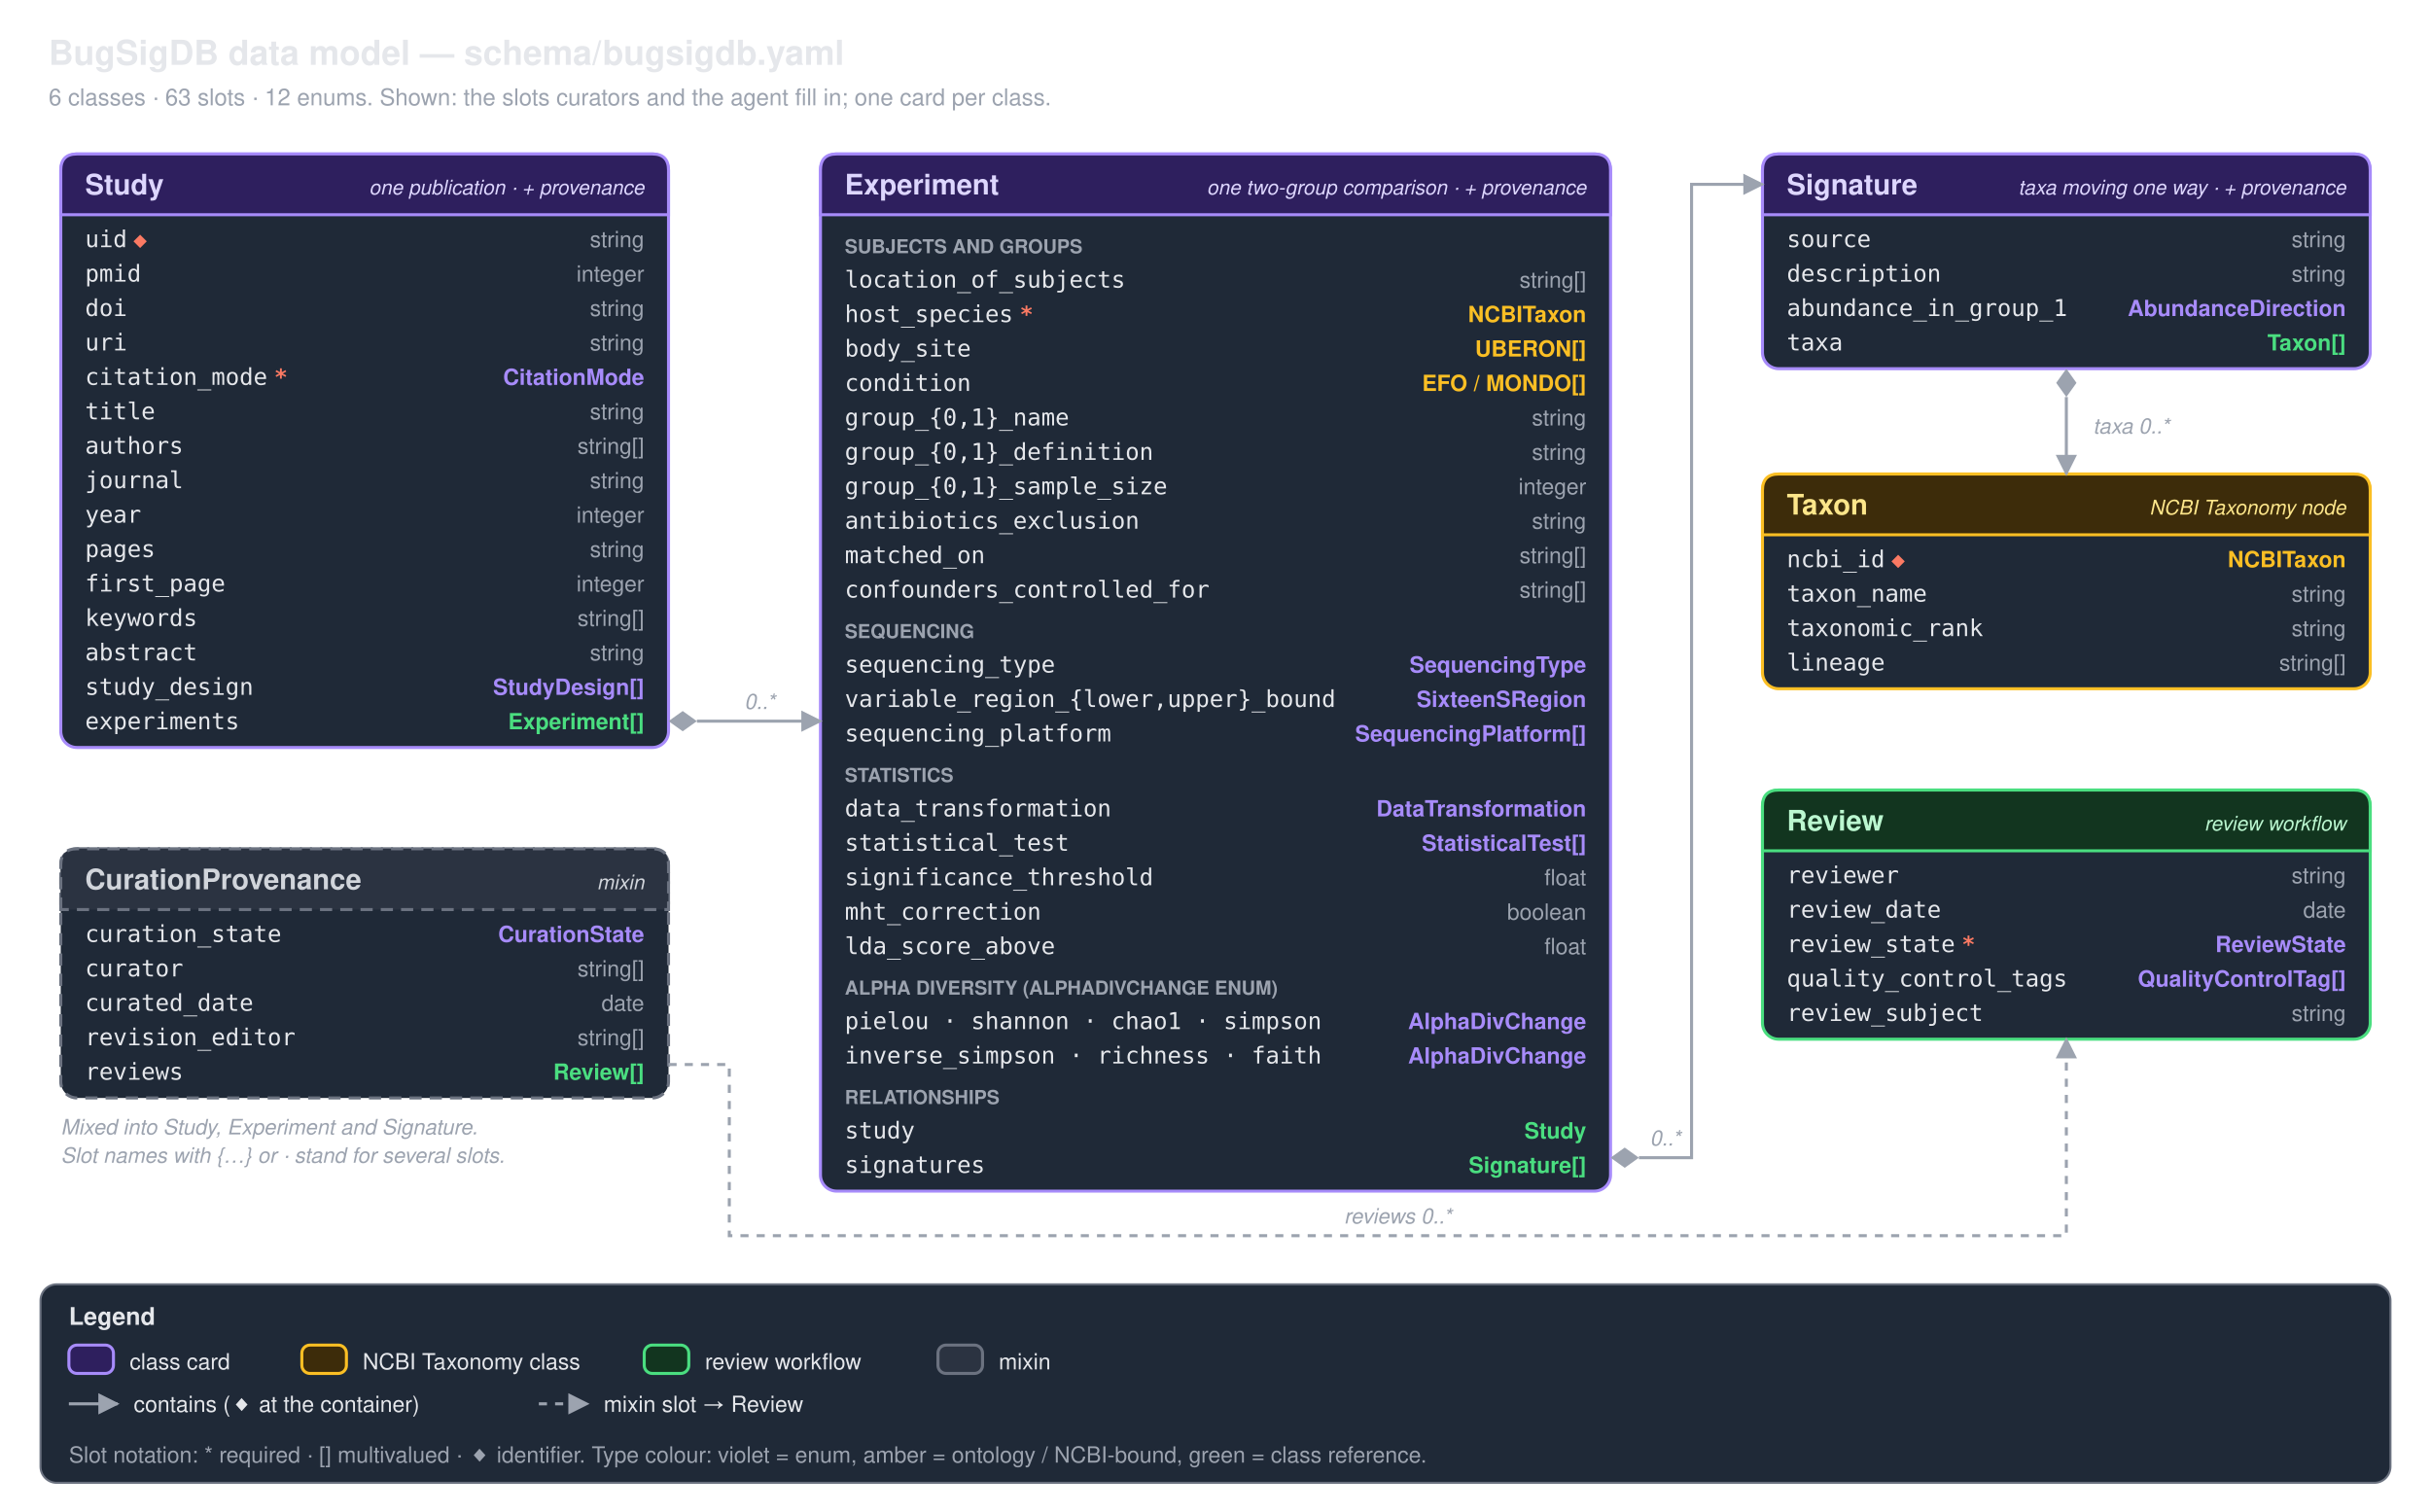
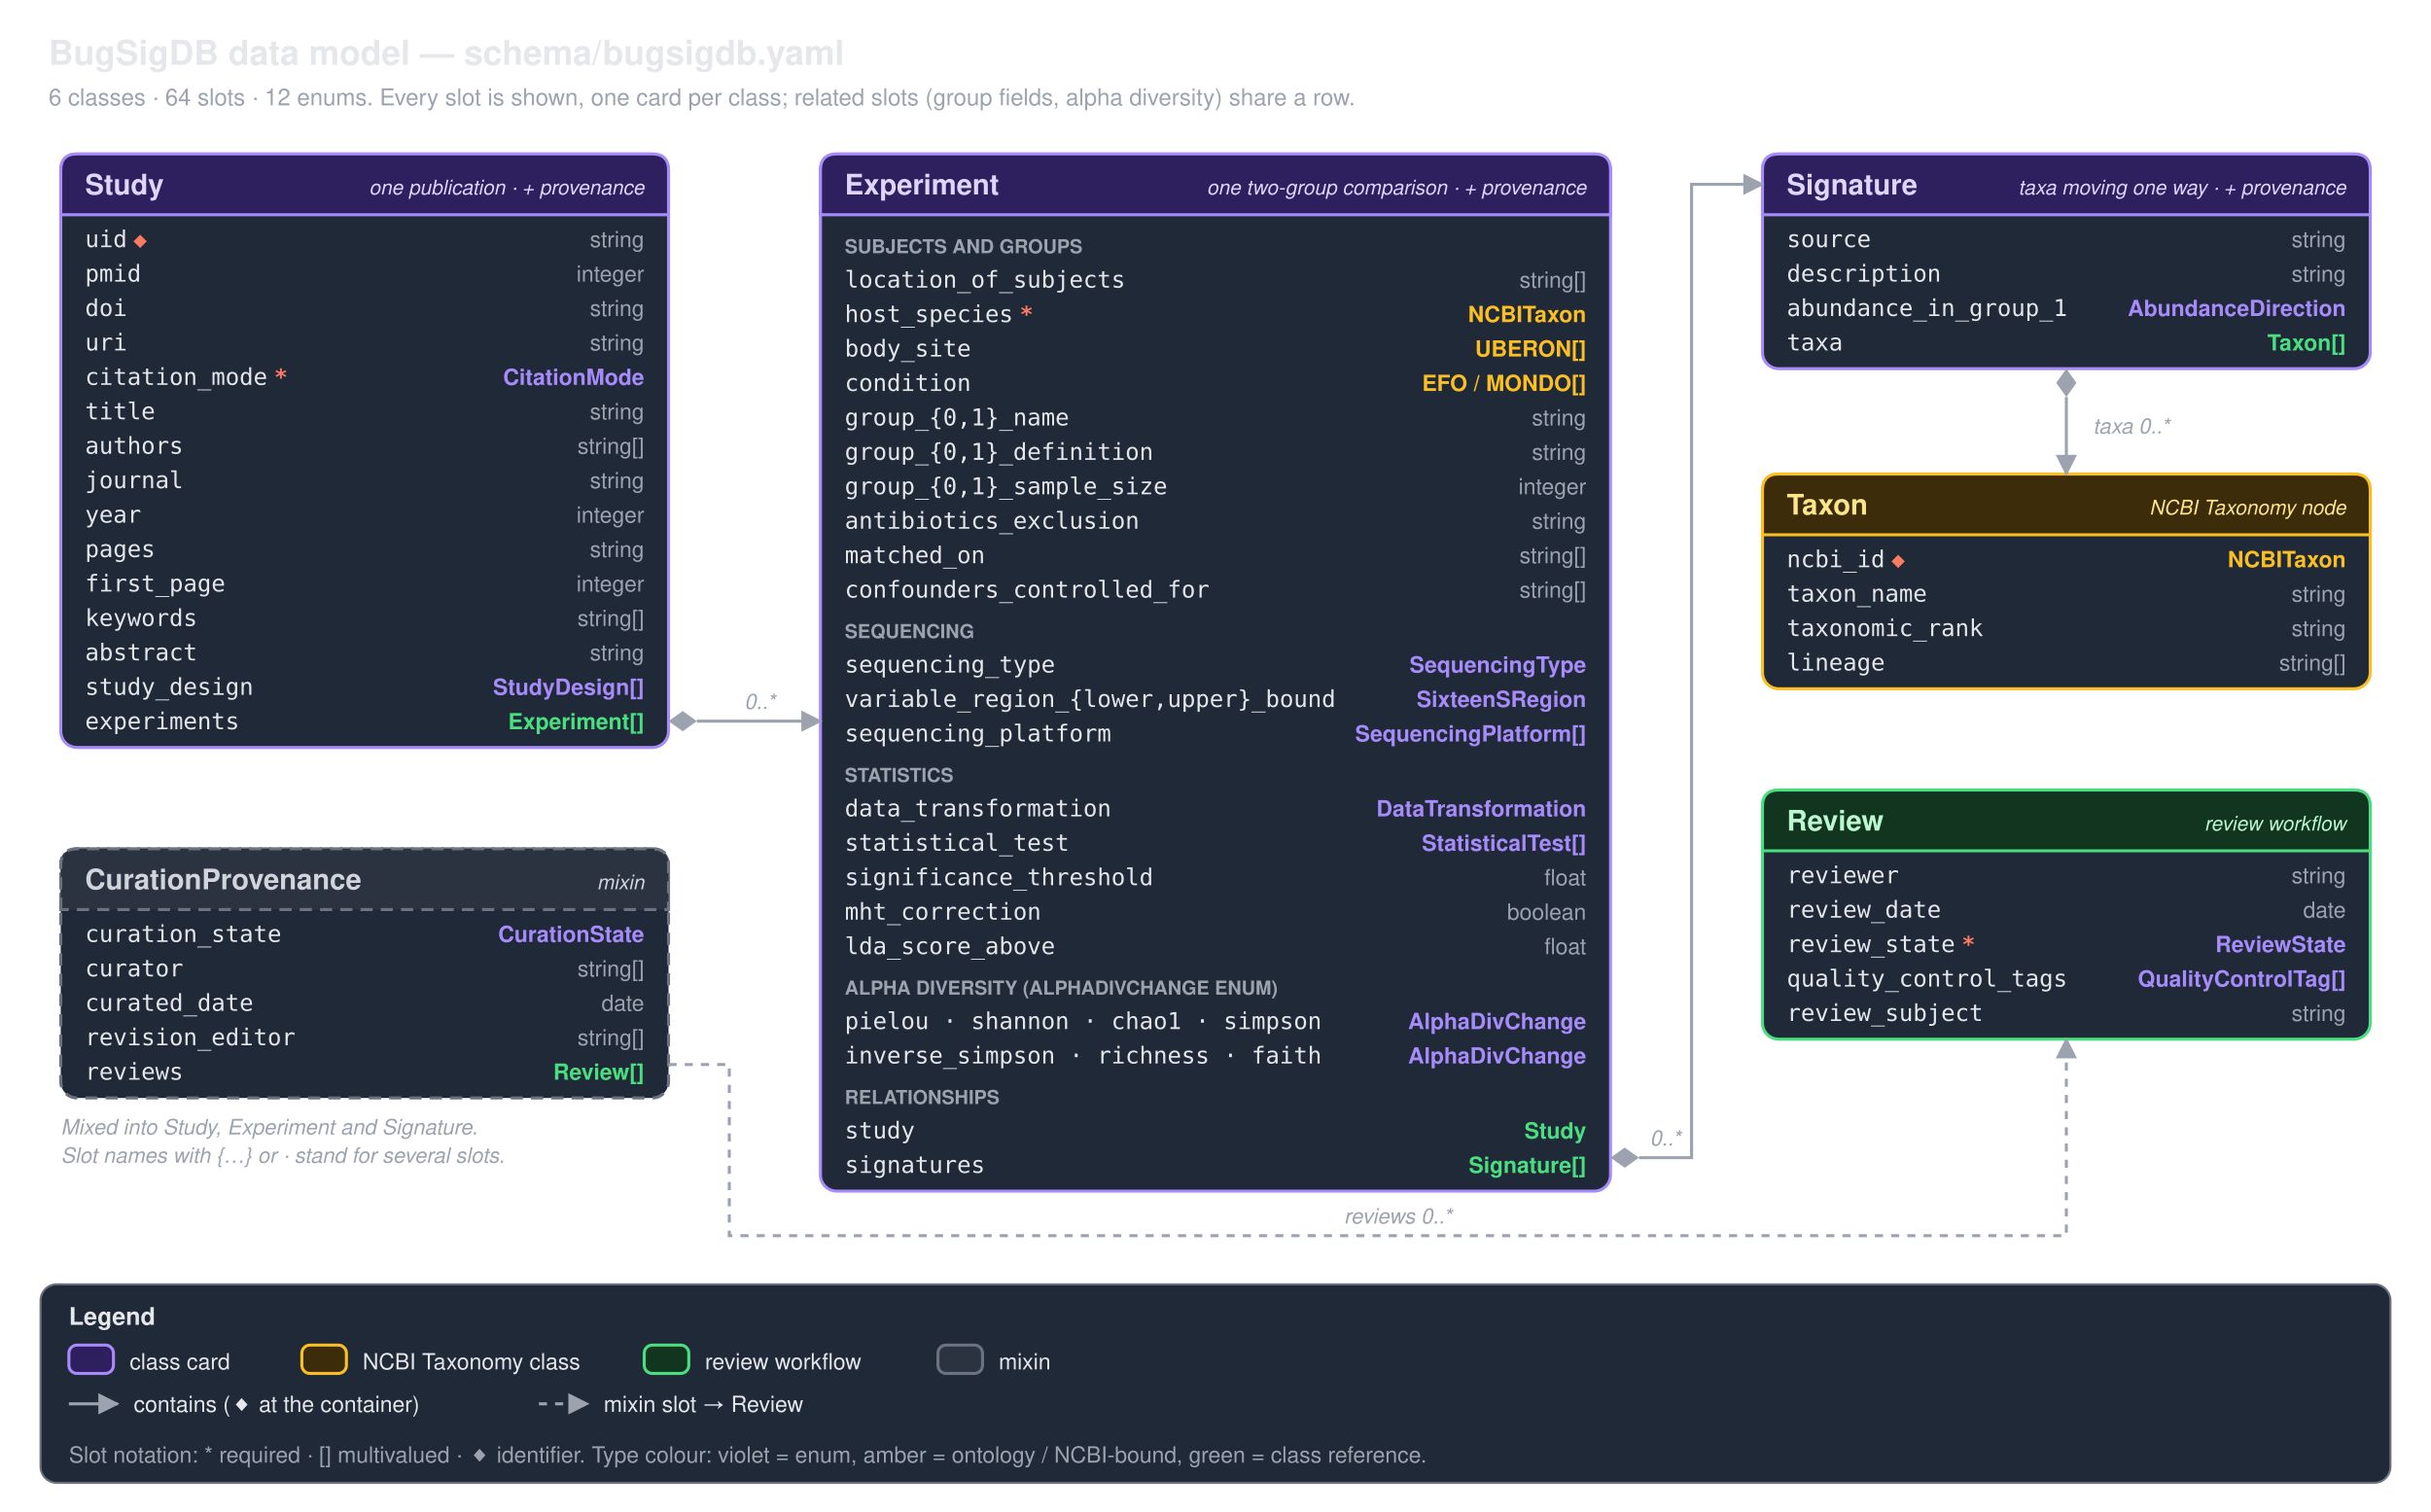
<svg xmlns="http://www.w3.org/2000/svg" viewBox="0 0 1200 746" width="1200" height="746" role="img" aria-labelledby="t d">
  <defs>
    <marker id="arrowhead" viewBox="0 0 10 10" refX="9" refY="5" markerWidth="7" markerHeight="7" orient="auto-start-reverse">
      <path d="M0,0 L10,5 L0,10 z" fill="#9ca3af" />
    </marker>
  </defs>
  <text x="24" y="32" font-family="-apple-system, BlinkMacSystemFont, 'Segoe UI', Helvetica, Arial, sans-serif" font-size="17" font-weight="700" fill="#e5e7eb" text-anchor="start">BugSigDB data model — schema/bugsigdb.yaml</text>
-   <text x="24" y="52" font-family="-apple-system, BlinkMacSystemFont, 'Segoe UI', Helvetica, Arial, sans-serif" font-size="11.5" font-weight="normal" fill="#9ca3af" text-anchor="start">6 classes · 63 slots · 12 enums. Shown: the slots curators and the agent fill in; one card per class.</text>
+   <text x="24" y="52" font-family="-apple-system, BlinkMacSystemFont, 'Segoe UI', Helvetica, Arial, sans-serif" font-size="11.5" font-weight="normal" fill="#9ca3af" text-anchor="start">6 classes · 64 slots · 12 enums. Every slot is shown, one card per class; related slots (group fields, alpha diversity) share a row.</text>
  <rect x="30" y="76" width="300" height="293" rx="8" fill="#1f2937" stroke="#a78bfa" stroke-width="1.5" />
  <path d="M30,106 L30,84 Q30,76 38,76 L322,76 Q330,76 330,84 L330,106 Z" fill="#2e1f5e" stroke="#a78bfa" stroke-width="1.5" />
  <text x="42" y="96" font-family="-apple-system, BlinkMacSystemFont, 'Segoe UI', Helvetica, Arial, sans-serif" font-size="14" font-weight="700" fill="#ddd6fe" text-anchor="start">Study</text>
  <text x="318" y="96" font-family="-apple-system, BlinkMacSystemFont, 'Segoe UI', Helvetica, Arial, sans-serif" font-size="10" font-weight="normal" fill="#ddd6fe" text-anchor="end" font-style="italic">one publication  ·  + provenance</text>
  <text x="42" y="122" font-family="ui-monospace, SFMono-Regular, Menlo, Consolas, monospace" font-size="11.5" font-weight="normal" fill="#e5e7eb" text-anchor="start">uid</text>
  <text x="65.85" y="122" font-family="ui-monospace, SFMono-Regular, Menlo, Consolas, monospace" font-size="11" font-weight="700" fill="#fb7a63" text-anchor="start">◆</text>
  <text x="318" y="122" font-family="-apple-system, BlinkMacSystemFont, 'Segoe UI', Helvetica, Arial, sans-serif" font-size="11" font-weight="normal" fill="#9ca3af" text-anchor="end">string</text>
  <text x="42" y="139" font-family="ui-monospace, SFMono-Regular, Menlo, Consolas, monospace" font-size="11.5" font-weight="normal" fill="#e5e7eb" text-anchor="start">pmid</text>
  <text x="318" y="139" font-family="-apple-system, BlinkMacSystemFont, 'Segoe UI', Helvetica, Arial, sans-serif" font-size="11" font-weight="normal" fill="#9ca3af" text-anchor="end">integer</text>
  <text x="42" y="156" font-family="ui-monospace, SFMono-Regular, Menlo, Consolas, monospace" font-size="11.5" font-weight="normal" fill="#e5e7eb" text-anchor="start">doi</text>
  <text x="318" y="156" font-family="-apple-system, BlinkMacSystemFont, 'Segoe UI', Helvetica, Arial, sans-serif" font-size="11" font-weight="normal" fill="#9ca3af" text-anchor="end">string</text>
  <text x="42" y="173" font-family="ui-monospace, SFMono-Regular, Menlo, Consolas, monospace" font-size="11.5" font-weight="normal" fill="#e5e7eb" text-anchor="start">uri</text>
  <text x="318" y="173" font-family="-apple-system, BlinkMacSystemFont, 'Segoe UI', Helvetica, Arial, sans-serif" font-size="11" font-weight="normal" fill="#9ca3af" text-anchor="end">string</text>
  <text x="42" y="190" font-family="ui-monospace, SFMono-Regular, Menlo, Consolas, monospace" font-size="11.5" font-weight="normal" fill="#e5e7eb" text-anchor="start">citation_mode</text>
  <text x="135.35" y="190" font-family="ui-monospace, SFMono-Regular, Menlo, Consolas, monospace" font-size="11" font-weight="700" fill="#fb7a63" text-anchor="start">*</text>
  <text x="318" y="190" font-family="-apple-system, BlinkMacSystemFont, 'Segoe UI', Helvetica, Arial, sans-serif" font-size="11" font-weight="600" fill="#a78bfa" text-anchor="end">CitationMode</text>
  <text x="42" y="207" font-family="ui-monospace, SFMono-Regular, Menlo, Consolas, monospace" font-size="11.5" font-weight="normal" fill="#e5e7eb" text-anchor="start">title</text>
  <text x="318" y="207" font-family="-apple-system, BlinkMacSystemFont, 'Segoe UI', Helvetica, Arial, sans-serif" font-size="11" font-weight="normal" fill="#9ca3af" text-anchor="end">string</text>
  <text x="42" y="224" font-family="ui-monospace, SFMono-Regular, Menlo, Consolas, monospace" font-size="11.5" font-weight="normal" fill="#e5e7eb" text-anchor="start">authors</text>
  <text x="318" y="224" font-family="-apple-system, BlinkMacSystemFont, 'Segoe UI', Helvetica, Arial, sans-serif" font-size="11" font-weight="normal" fill="#9ca3af" text-anchor="end">string[]</text>
  <text x="42" y="241" font-family="ui-monospace, SFMono-Regular, Menlo, Consolas, monospace" font-size="11.5" font-weight="normal" fill="#e5e7eb" text-anchor="start">journal</text>
  <text x="318" y="241" font-family="-apple-system, BlinkMacSystemFont, 'Segoe UI', Helvetica, Arial, sans-serif" font-size="11" font-weight="normal" fill="#9ca3af" text-anchor="end">string</text>
  <text x="42" y="258" font-family="ui-monospace, SFMono-Regular, Menlo, Consolas, monospace" font-size="11.5" font-weight="normal" fill="#e5e7eb" text-anchor="start">year</text>
  <text x="318" y="258" font-family="-apple-system, BlinkMacSystemFont, 'Segoe UI', Helvetica, Arial, sans-serif" font-size="11" font-weight="normal" fill="#9ca3af" text-anchor="end">integer</text>
  <text x="42" y="275" font-family="ui-monospace, SFMono-Regular, Menlo, Consolas, monospace" font-size="11.5" font-weight="normal" fill="#e5e7eb" text-anchor="start">pages</text>
  <text x="318" y="275" font-family="-apple-system, BlinkMacSystemFont, 'Segoe UI', Helvetica, Arial, sans-serif" font-size="11" font-weight="normal" fill="#9ca3af" text-anchor="end">string</text>
  <text x="42" y="292" font-family="ui-monospace, SFMono-Regular, Menlo, Consolas, monospace" font-size="11.5" font-weight="normal" fill="#e5e7eb" text-anchor="start">first_page</text>
  <text x="318" y="292" font-family="-apple-system, BlinkMacSystemFont, 'Segoe UI', Helvetica, Arial, sans-serif" font-size="11" font-weight="normal" fill="#9ca3af" text-anchor="end">integer</text>
  <text x="42" y="309" font-family="ui-monospace, SFMono-Regular, Menlo, Consolas, monospace" font-size="11.5" font-weight="normal" fill="#e5e7eb" text-anchor="start">keywords</text>
  <text x="318" y="309" font-family="-apple-system, BlinkMacSystemFont, 'Segoe UI', Helvetica, Arial, sans-serif" font-size="11" font-weight="normal" fill="#9ca3af" text-anchor="end">string[]</text>
  <text x="42" y="326" font-family="ui-monospace, SFMono-Regular, Menlo, Consolas, monospace" font-size="11.5" font-weight="normal" fill="#e5e7eb" text-anchor="start">abstract</text>
  <text x="318" y="326" font-family="-apple-system, BlinkMacSystemFont, 'Segoe UI', Helvetica, Arial, sans-serif" font-size="11" font-weight="normal" fill="#9ca3af" text-anchor="end">string</text>
  <text x="42" y="343" font-family="ui-monospace, SFMono-Regular, Menlo, Consolas, monospace" font-size="11.5" font-weight="normal" fill="#e5e7eb" text-anchor="start">study_design</text>
  <text x="318" y="343" font-family="-apple-system, BlinkMacSystemFont, 'Segoe UI', Helvetica, Arial, sans-serif" font-size="11" font-weight="600" fill="#a78bfa" text-anchor="end">StudyDesign[]</text>
  <text x="42" y="360" font-family="ui-monospace, SFMono-Regular, Menlo, Consolas, monospace" font-size="11.5" font-weight="normal" fill="#e5e7eb" text-anchor="start">experiments</text>
  <text x="318" y="360" font-family="-apple-system, BlinkMacSystemFont, 'Segoe UI', Helvetica, Arial, sans-serif" font-size="11" font-weight="600" fill="#4ade80" text-anchor="end">Experiment[]</text>
  <rect x="405" y="76" width="390" height="512" rx="8" fill="#1f2937" stroke="#a78bfa" stroke-width="1.5" />
  <path d="M405,106 L405,84 Q405,76 413,76 L787,76 Q795,76 795,84 L795,106 Z" fill="#2e1f5e" stroke="#a78bfa" stroke-width="1.5" />
  <text x="417" y="96" font-family="-apple-system, BlinkMacSystemFont, 'Segoe UI', Helvetica, Arial, sans-serif" font-size="14" font-weight="700" fill="#ddd6fe" text-anchor="start">Experiment</text>
  <text x="783" y="96" font-family="-apple-system, BlinkMacSystemFont, 'Segoe UI', Helvetica, Arial, sans-serif" font-size="10" font-weight="normal" fill="#ddd6fe" text-anchor="end" font-style="italic">one two-group comparison  ·  + provenance</text>
  <text x="417" y="125" font-family="-apple-system, BlinkMacSystemFont, 'Segoe UI', Helvetica, Arial, sans-serif" font-size="9.5" font-weight="700" fill="#9ca3af" text-anchor="start">SUBJECTS AND GROUPS</text>
  <text x="417" y="142" font-family="ui-monospace, SFMono-Regular, Menlo, Consolas, monospace" font-size="11.5" font-weight="normal" fill="#e5e7eb" text-anchor="start">location_of_subjects</text>
  <text x="783" y="142" font-family="-apple-system, BlinkMacSystemFont, 'Segoe UI', Helvetica, Arial, sans-serif" font-size="11" font-weight="normal" fill="#9ca3af" text-anchor="end">string[]</text>
  <text x="417" y="159" font-family="ui-monospace, SFMono-Regular, Menlo, Consolas, monospace" font-size="11.5" font-weight="normal" fill="#e5e7eb" text-anchor="start">host_species</text>
  <text x="503.4" y="159" font-family="ui-monospace, SFMono-Regular, Menlo, Consolas, monospace" font-size="11" font-weight="700" fill="#fb7a63" text-anchor="start">*</text>
  <text x="783" y="159" font-family="-apple-system, BlinkMacSystemFont, 'Segoe UI', Helvetica, Arial, sans-serif" font-size="11" font-weight="600" fill="#fbbf24" text-anchor="end">NCBITaxon</text>
  <text x="417" y="176" font-family="ui-monospace, SFMono-Regular, Menlo, Consolas, monospace" font-size="11.5" font-weight="normal" fill="#e5e7eb" text-anchor="start">body_site</text>
  <text x="783" y="176" font-family="-apple-system, BlinkMacSystemFont, 'Segoe UI', Helvetica, Arial, sans-serif" font-size="11" font-weight="600" fill="#fbbf24" text-anchor="end">UBERON[]</text>
  <text x="417" y="193" font-family="ui-monospace, SFMono-Regular, Menlo, Consolas, monospace" font-size="11.5" font-weight="normal" fill="#e5e7eb" text-anchor="start">condition</text>
  <text x="783" y="193" font-family="-apple-system, BlinkMacSystemFont, 'Segoe UI', Helvetica, Arial, sans-serif" font-size="11" font-weight="600" fill="#fbbf24" text-anchor="end">EFO / MONDO[]</text>
  <text x="417" y="210" font-family="ui-monospace, SFMono-Regular, Menlo, Consolas, monospace" font-size="11.5" font-weight="normal" fill="#e5e7eb" text-anchor="start">group_{0,1}_name</text>
  <text x="783" y="210" font-family="-apple-system, BlinkMacSystemFont, 'Segoe UI', Helvetica, Arial, sans-serif" font-size="11" font-weight="normal" fill="#9ca3af" text-anchor="end">string</text>
  <text x="417" y="227" font-family="ui-monospace, SFMono-Regular, Menlo, Consolas, monospace" font-size="11.5" font-weight="normal" fill="#e5e7eb" text-anchor="start">group_{0,1}_definition</text>
  <text x="783" y="227" font-family="-apple-system, BlinkMacSystemFont, 'Segoe UI', Helvetica, Arial, sans-serif" font-size="11" font-weight="normal" fill="#9ca3af" text-anchor="end">string</text>
  <text x="417" y="244" font-family="ui-monospace, SFMono-Regular, Menlo, Consolas, monospace" font-size="11.5" font-weight="normal" fill="#e5e7eb" text-anchor="start">group_{0,1}_sample_size</text>
  <text x="783" y="244" font-family="-apple-system, BlinkMacSystemFont, 'Segoe UI', Helvetica, Arial, sans-serif" font-size="11" font-weight="normal" fill="#9ca3af" text-anchor="end">integer</text>
  <text x="417" y="261" font-family="ui-monospace, SFMono-Regular, Menlo, Consolas, monospace" font-size="11.5" font-weight="normal" fill="#e5e7eb" text-anchor="start">antibiotics_exclusion</text>
  <text x="783" y="261" font-family="-apple-system, BlinkMacSystemFont, 'Segoe UI', Helvetica, Arial, sans-serif" font-size="11" font-weight="normal" fill="#9ca3af" text-anchor="end">string</text>
  <text x="417" y="278" font-family="ui-monospace, SFMono-Regular, Menlo, Consolas, monospace" font-size="11.5" font-weight="normal" fill="#e5e7eb" text-anchor="start">matched_on</text>
  <text x="783" y="278" font-family="-apple-system, BlinkMacSystemFont, 'Segoe UI', Helvetica, Arial, sans-serif" font-size="11" font-weight="normal" fill="#9ca3af" text-anchor="end">string[]</text>
  <text x="417" y="295" font-family="ui-monospace, SFMono-Regular, Menlo, Consolas, monospace" font-size="11.5" font-weight="normal" fill="#e5e7eb" text-anchor="start">confounders_controlled_for</text>
  <text x="783" y="295" font-family="-apple-system, BlinkMacSystemFont, 'Segoe UI', Helvetica, Arial, sans-serif" font-size="11" font-weight="normal" fill="#9ca3af" text-anchor="end">string[]</text>
  <text x="417" y="315" font-family="-apple-system, BlinkMacSystemFont, 'Segoe UI', Helvetica, Arial, sans-serif" font-size="9.5" font-weight="700" fill="#9ca3af" text-anchor="start">SEQUENCING</text>
  <text x="417" y="332" font-family="ui-monospace, SFMono-Regular, Menlo, Consolas, monospace" font-size="11.5" font-weight="normal" fill="#e5e7eb" text-anchor="start">sequencing_type</text>
  <text x="783" y="332" font-family="-apple-system, BlinkMacSystemFont, 'Segoe UI', Helvetica, Arial, sans-serif" font-size="11" font-weight="600" fill="#a78bfa" text-anchor="end">SequencingType</text>
  <text x="417" y="349" font-family="ui-monospace, SFMono-Regular, Menlo, Consolas, monospace" font-size="11.5" font-weight="normal" fill="#e5e7eb" text-anchor="start">variable_region_{lower,upper}_bound</text>
  <text x="783" y="349" font-family="-apple-system, BlinkMacSystemFont, 'Segoe UI', Helvetica, Arial, sans-serif" font-size="11" font-weight="600" fill="#a78bfa" text-anchor="end">SixteenSRegion</text>
  <text x="417" y="366" font-family="ui-monospace, SFMono-Regular, Menlo, Consolas, monospace" font-size="11.5" font-weight="normal" fill="#e5e7eb" text-anchor="start">sequencing_platform</text>
  <text x="783" y="366" font-family="-apple-system, BlinkMacSystemFont, 'Segoe UI', Helvetica, Arial, sans-serif" font-size="11" font-weight="600" fill="#a78bfa" text-anchor="end">SequencingPlatform[]</text>
  <text x="417" y="386" font-family="-apple-system, BlinkMacSystemFont, 'Segoe UI', Helvetica, Arial, sans-serif" font-size="9.5" font-weight="700" fill="#9ca3af" text-anchor="start">STATISTICS</text>
  <text x="417" y="403" font-family="ui-monospace, SFMono-Regular, Menlo, Consolas, monospace" font-size="11.5" font-weight="normal" fill="#e5e7eb" text-anchor="start">data_transformation</text>
  <text x="783" y="403" font-family="-apple-system, BlinkMacSystemFont, 'Segoe UI', Helvetica, Arial, sans-serif" font-size="11" font-weight="600" fill="#a78bfa" text-anchor="end">DataTransformation</text>
  <text x="417" y="420" font-family="ui-monospace, SFMono-Regular, Menlo, Consolas, monospace" font-size="11.5" font-weight="normal" fill="#e5e7eb" text-anchor="start">statistical_test</text>
  <text x="783" y="420" font-family="-apple-system, BlinkMacSystemFont, 'Segoe UI', Helvetica, Arial, sans-serif" font-size="11" font-weight="600" fill="#a78bfa" text-anchor="end">StatisticalTest[]</text>
  <text x="417" y="437" font-family="ui-monospace, SFMono-Regular, Menlo, Consolas, monospace" font-size="11.5" font-weight="normal" fill="#e5e7eb" text-anchor="start">significance_threshold</text>
  <text x="783" y="437" font-family="-apple-system, BlinkMacSystemFont, 'Segoe UI', Helvetica, Arial, sans-serif" font-size="11" font-weight="normal" fill="#9ca3af" text-anchor="end">float</text>
  <text x="417" y="454" font-family="ui-monospace, SFMono-Regular, Menlo, Consolas, monospace" font-size="11.5" font-weight="normal" fill="#e5e7eb" text-anchor="start">mht_correction</text>
  <text x="783" y="454" font-family="-apple-system, BlinkMacSystemFont, 'Segoe UI', Helvetica, Arial, sans-serif" font-size="11" font-weight="normal" fill="#9ca3af" text-anchor="end">boolean</text>
  <text x="417" y="471" font-family="ui-monospace, SFMono-Regular, Menlo, Consolas, monospace" font-size="11.5" font-weight="normal" fill="#e5e7eb" text-anchor="start">lda_score_above</text>
  <text x="783" y="471" font-family="-apple-system, BlinkMacSystemFont, 'Segoe UI', Helvetica, Arial, sans-serif" font-size="11" font-weight="normal" fill="#9ca3af" text-anchor="end">float</text>
  <text x="417" y="491" font-family="-apple-system, BlinkMacSystemFont, 'Segoe UI', Helvetica, Arial, sans-serif" font-size="9.5" font-weight="700" fill="#9ca3af" text-anchor="start">ALPHA DIVERSITY (ALPHADIVCHANGE ENUM)</text>
  <text x="417" y="508" font-family="ui-monospace, SFMono-Regular, Menlo, Consolas, monospace" font-size="11.5" font-weight="normal" fill="#e5e7eb" text-anchor="start">pielou · shannon · chao1 · simpson</text>
  <text x="783" y="508" font-family="-apple-system, BlinkMacSystemFont, 'Segoe UI', Helvetica, Arial, sans-serif" font-size="11" font-weight="600" fill="#a78bfa" text-anchor="end">AlphaDivChange</text>
  <text x="417" y="525" font-family="ui-monospace, SFMono-Regular, Menlo, Consolas, monospace" font-size="11.5" font-weight="normal" fill="#e5e7eb" text-anchor="start">inverse_simpson · richness · faith</text>
  <text x="783" y="525" font-family="-apple-system, BlinkMacSystemFont, 'Segoe UI', Helvetica, Arial, sans-serif" font-size="11" font-weight="600" fill="#a78bfa" text-anchor="end">AlphaDivChange</text>
  <text x="417" y="545" font-family="-apple-system, BlinkMacSystemFont, 'Segoe UI', Helvetica, Arial, sans-serif" font-size="9.5" font-weight="700" fill="#9ca3af" text-anchor="start">RELATIONSHIPS</text>
  <text x="417" y="562" font-family="ui-monospace, SFMono-Regular, Menlo, Consolas, monospace" font-size="11.5" font-weight="normal" fill="#e5e7eb" text-anchor="start">study</text>
  <text x="783" y="562" font-family="-apple-system, BlinkMacSystemFont, 'Segoe UI', Helvetica, Arial, sans-serif" font-size="11" font-weight="600" fill="#4ade80" text-anchor="end">Study</text>
  <text x="417" y="579" font-family="ui-monospace, SFMono-Regular, Menlo, Consolas, monospace" font-size="11.5" font-weight="normal" fill="#e5e7eb" text-anchor="start">signatures</text>
  <text x="783" y="579" font-family="-apple-system, BlinkMacSystemFont, 'Segoe UI', Helvetica, Arial, sans-serif" font-size="11" font-weight="600" fill="#4ade80" text-anchor="end">Signature[]</text>
  <rect x="870" y="76" width="300" height="106" rx="8" fill="#1f2937" stroke="#a78bfa" stroke-width="1.5" />
  <path d="M870,106 L870,84 Q870,76 878,76 L1162,76 Q1170,76 1170,84 L1170,106 Z" fill="#2e1f5e" stroke="#a78bfa" stroke-width="1.5" />
  <text x="882" y="96" font-family="-apple-system, BlinkMacSystemFont, 'Segoe UI', Helvetica, Arial, sans-serif" font-size="14" font-weight="700" fill="#ddd6fe" text-anchor="start">Signature</text>
  <text x="1158" y="96" font-family="-apple-system, BlinkMacSystemFont, 'Segoe UI', Helvetica, Arial, sans-serif" font-size="10" font-weight="normal" fill="#ddd6fe" text-anchor="end" font-style="italic">taxa moving one way  ·  + provenance</text>
  <text x="882" y="122" font-family="ui-monospace, SFMono-Regular, Menlo, Consolas, monospace" font-size="11.5" font-weight="normal" fill="#e5e7eb" text-anchor="start">source</text>
  <text x="1158" y="122" font-family="-apple-system, BlinkMacSystemFont, 'Segoe UI', Helvetica, Arial, sans-serif" font-size="11" font-weight="normal" fill="#9ca3af" text-anchor="end">string</text>
  <text x="882" y="139" font-family="ui-monospace, SFMono-Regular, Menlo, Consolas, monospace" font-size="11.5" font-weight="normal" fill="#e5e7eb" text-anchor="start">description</text>
  <text x="1158" y="139" font-family="-apple-system, BlinkMacSystemFont, 'Segoe UI', Helvetica, Arial, sans-serif" font-size="11" font-weight="normal" fill="#9ca3af" text-anchor="end">string</text>
  <text x="882" y="156" font-family="ui-monospace, SFMono-Regular, Menlo, Consolas, monospace" font-size="11.5" font-weight="normal" fill="#e5e7eb" text-anchor="start">abundance_in_group_1</text>
  <text x="1158" y="156" font-family="-apple-system, BlinkMacSystemFont, 'Segoe UI', Helvetica, Arial, sans-serif" font-size="11" font-weight="600" fill="#a78bfa" text-anchor="end">AbundanceDirection</text>
  <text x="882" y="173" font-family="ui-monospace, SFMono-Regular, Menlo, Consolas, monospace" font-size="11.5" font-weight="normal" fill="#e5e7eb" text-anchor="start">taxa</text>
  <text x="1158" y="173" font-family="-apple-system, BlinkMacSystemFont, 'Segoe UI', Helvetica, Arial, sans-serif" font-size="11" font-weight="600" fill="#4ade80" text-anchor="end">Taxon[]</text>
  <rect x="870" y="234" width="300" height="106" rx="8" fill="#1f2937" stroke="#fbbf24" stroke-width="1.5" />
  <path d="M870,264 L870,242 Q870,234 878,234 L1162,234 Q1170,234 1170,242 L1170,264 Z" fill="#3d2c0a" stroke="#fbbf24" stroke-width="1.5" />
  <text x="882" y="254" font-family="-apple-system, BlinkMacSystemFont, 'Segoe UI', Helvetica, Arial, sans-serif" font-size="14" font-weight="700" fill="#fde68a" text-anchor="start">Taxon</text>
  <text x="1158" y="254" font-family="-apple-system, BlinkMacSystemFont, 'Segoe UI', Helvetica, Arial, sans-serif" font-size="10" font-weight="normal" fill="#fde68a" text-anchor="end" font-style="italic">NCBI Taxonomy node</text>
  <text x="882" y="280" font-family="ui-monospace, SFMono-Regular, Menlo, Consolas, monospace" font-size="11.5" font-weight="normal" fill="#e5e7eb" text-anchor="start">ncbi_id</text>
  <text x="933.65" y="280" font-family="ui-monospace, SFMono-Regular, Menlo, Consolas, monospace" font-size="11" font-weight="700" fill="#fb7a63" text-anchor="start">◆</text>
  <text x="1158" y="280" font-family="-apple-system, BlinkMacSystemFont, 'Segoe UI', Helvetica, Arial, sans-serif" font-size="11" font-weight="600" fill="#fbbf24" text-anchor="end">NCBITaxon</text>
  <text x="882" y="297" font-family="ui-monospace, SFMono-Regular, Menlo, Consolas, monospace" font-size="11.5" font-weight="normal" fill="#e5e7eb" text-anchor="start">taxon_name</text>
  <text x="1158" y="297" font-family="-apple-system, BlinkMacSystemFont, 'Segoe UI', Helvetica, Arial, sans-serif" font-size="11" font-weight="normal" fill="#9ca3af" text-anchor="end">string</text>
  <text x="882" y="314" font-family="ui-monospace, SFMono-Regular, Menlo, Consolas, monospace" font-size="11.5" font-weight="normal" fill="#e5e7eb" text-anchor="start">taxonomic_rank</text>
  <text x="1158" y="314" font-family="-apple-system, BlinkMacSystemFont, 'Segoe UI', Helvetica, Arial, sans-serif" font-size="11" font-weight="normal" fill="#9ca3af" text-anchor="end">string</text>
  <text x="882" y="331" font-family="ui-monospace, SFMono-Regular, Menlo, Consolas, monospace" font-size="11.5" font-weight="normal" fill="#e5e7eb" text-anchor="start">lineage</text>
  <text x="1158" y="331" font-family="-apple-system, BlinkMacSystemFont, 'Segoe UI', Helvetica, Arial, sans-serif" font-size="11" font-weight="normal" fill="#9ca3af" text-anchor="end">string[]</text>
  <rect x="30" y="419" width="300" height="123" rx="8" fill="#1f2937" stroke="#6b7280" stroke-width="1.5" stroke-dasharray="6 4" />
  <path d="M30,449 L30,427 Q30,419 38,419 L322,419 Q330,419 330,427 L330,449 Z" fill="#2b3341" stroke="#6b7280" stroke-width="1.5" stroke-dasharray="6 4" />
  <text x="42" y="439" font-family="-apple-system, BlinkMacSystemFont, 'Segoe UI', Helvetica, Arial, sans-serif" font-size="14" font-weight="700" fill="#d1d5db" text-anchor="start">CurationProvenance</text>
  <text x="318" y="439" font-family="-apple-system, BlinkMacSystemFont, 'Segoe UI', Helvetica, Arial, sans-serif" font-size="10" font-weight="normal" fill="#d1d5db" text-anchor="end" font-style="italic">mixin</text>
  <text x="42" y="465" font-family="ui-monospace, SFMono-Regular, Menlo, Consolas, monospace" font-size="11.5" font-weight="normal" fill="#e5e7eb" text-anchor="start">curation_state</text>
  <text x="318" y="465" font-family="-apple-system, BlinkMacSystemFont, 'Segoe UI', Helvetica, Arial, sans-serif" font-size="11" font-weight="600" fill="#a78bfa" text-anchor="end">CurationState</text>
  <text x="42" y="482" font-family="ui-monospace, SFMono-Regular, Menlo, Consolas, monospace" font-size="11.5" font-weight="normal" fill="#e5e7eb" text-anchor="start">curator</text>
  <text x="318" y="482" font-family="-apple-system, BlinkMacSystemFont, 'Segoe UI', Helvetica, Arial, sans-serif" font-size="11" font-weight="normal" fill="#9ca3af" text-anchor="end">string[]</text>
  <text x="42" y="499" font-family="ui-monospace, SFMono-Regular, Menlo, Consolas, monospace" font-size="11.5" font-weight="normal" fill="#e5e7eb" text-anchor="start">curated_date</text>
  <text x="318" y="499" font-family="-apple-system, BlinkMacSystemFont, 'Segoe UI', Helvetica, Arial, sans-serif" font-size="11" font-weight="normal" fill="#9ca3af" text-anchor="end">date</text>
  <text x="42" y="516" font-family="ui-monospace, SFMono-Regular, Menlo, Consolas, monospace" font-size="11.5" font-weight="normal" fill="#e5e7eb" text-anchor="start">revision_editor</text>
  <text x="318" y="516" font-family="-apple-system, BlinkMacSystemFont, 'Segoe UI', Helvetica, Arial, sans-serif" font-size="11" font-weight="normal" fill="#9ca3af" text-anchor="end">string[]</text>
  <text x="42" y="533" font-family="ui-monospace, SFMono-Regular, Menlo, Consolas, monospace" font-size="11.5" font-weight="normal" fill="#e5e7eb" text-anchor="start">reviews</text>
  <text x="318" y="533" font-family="-apple-system, BlinkMacSystemFont, 'Segoe UI', Helvetica, Arial, sans-serif" font-size="11" font-weight="600" fill="#4ade80" text-anchor="end">Review[]</text>
  <rect x="870" y="390" width="300" height="123" rx="8" fill="#1f2937" stroke="#4ade80" stroke-width="1.5" />
  <path d="M870,420 L870,398 Q870,390 878,390 L1162,390 Q1170,390 1170,398 L1170,420 Z" fill="#12351f" stroke="#4ade80" stroke-width="1.5" />
  <text x="882" y="410" font-family="-apple-system, BlinkMacSystemFont, 'Segoe UI', Helvetica, Arial, sans-serif" font-size="14" font-weight="700" fill="#bbf7d0" text-anchor="start">Review</text>
  <text x="1158" y="410" font-family="-apple-system, BlinkMacSystemFont, 'Segoe UI', Helvetica, Arial, sans-serif" font-size="10" font-weight="normal" fill="#bbf7d0" text-anchor="end" font-style="italic">review workflow</text>
  <text x="882" y="436" font-family="ui-monospace, SFMono-Regular, Menlo, Consolas, monospace" font-size="11.5" font-weight="normal" fill="#e5e7eb" text-anchor="start">reviewer</text>
  <text x="1158" y="436" font-family="-apple-system, BlinkMacSystemFont, 'Segoe UI', Helvetica, Arial, sans-serif" font-size="11" font-weight="normal" fill="#9ca3af" text-anchor="end">string</text>
  <text x="882" y="453" font-family="ui-monospace, SFMono-Regular, Menlo, Consolas, monospace" font-size="11.5" font-weight="normal" fill="#e5e7eb" text-anchor="start">review_date</text>
  <text x="1158" y="453" font-family="-apple-system, BlinkMacSystemFont, 'Segoe UI', Helvetica, Arial, sans-serif" font-size="11" font-weight="normal" fill="#9ca3af" text-anchor="end">date</text>
  <text x="882" y="470" font-family="ui-monospace, SFMono-Regular, Menlo, Consolas, monospace" font-size="11.5" font-weight="normal" fill="#e5e7eb" text-anchor="start">review_state</text>
  <text x="968.4" y="470" font-family="ui-monospace, SFMono-Regular, Menlo, Consolas, monospace" font-size="11" font-weight="700" fill="#fb7a63" text-anchor="start">*</text>
  <text x="1158" y="470" font-family="-apple-system, BlinkMacSystemFont, 'Segoe UI', Helvetica, Arial, sans-serif" font-size="11" font-weight="600" fill="#a78bfa" text-anchor="end">ReviewState</text>
  <text x="882" y="487" font-family="ui-monospace, SFMono-Regular, Menlo, Consolas, monospace" font-size="11.5" font-weight="normal" fill="#e5e7eb" text-anchor="start">quality_control_tags</text>
  <text x="1158" y="487" font-family="-apple-system, BlinkMacSystemFont, 'Segoe UI', Helvetica, Arial, sans-serif" font-size="11" font-weight="600" fill="#a78bfa" text-anchor="end">QualityControlTag[]</text>
  <text x="882" y="504" font-family="ui-monospace, SFMono-Regular, Menlo, Consolas, monospace" font-size="11.5" font-weight="normal" fill="#e5e7eb" text-anchor="start">review_subject</text>
  <text x="1158" y="504" font-family="-apple-system, BlinkMacSystemFont, 'Segoe UI', Helvetica, Arial, sans-serif" font-size="11" font-weight="normal" fill="#9ca3af" text-anchor="end">string</text>
  <polygon points="330,356 337,351 344,356 337,361" fill="#9ca3af" />
  <path d="M344,356 L405,356" fill="none" stroke="#9ca3af" stroke-width="1.5" marker-end="url(#arrowhead)" />
  <text x="375" y="350" font-family="-apple-system, BlinkMacSystemFont, 'Segoe UI', Helvetica, Arial, sans-serif" font-size="10.5" font-weight="normal" fill="#9ca3af" text-anchor="middle" font-style="italic">0..*</text>
  <polygon points="795,571.5 802,566.5 809,571.5 802,576.5" fill="#9ca3af" />
  <path d="M809,571.5 L835,571.5 L835,91 L870,91" fill="none" stroke="#9ca3af" stroke-width="1.5" marker-end="url(#arrowhead)" />
  <text x="822" y="565.5" font-family="-apple-system, BlinkMacSystemFont, 'Segoe UI', Helvetica, Arial, sans-serif" font-size="10.5" font-weight="normal" fill="#9ca3af" text-anchor="middle" font-style="italic">0..*</text>
  <polygon points="1020,182 1025,189 1020,196 1015,189" fill="#9ca3af" />
  <path d="M1020,196 L1020,234" fill="none" stroke="#9ca3af" stroke-width="1.5" marker-end="url(#arrowhead)" />
  <text x="1052" y="214" font-family="-apple-system, BlinkMacSystemFont, 'Segoe UI', Helvetica, Arial, sans-serif" font-size="10.5" font-weight="normal" fill="#9ca3af" text-anchor="middle" font-style="italic">taxa 0..*</text>
  <path d="M330,525.5 L360,525.5 L360,610 L1020,610 L1020,513" fill="none" stroke="#9ca3af" stroke-width="1.5" stroke-dasharray="4 4" marker-end="url(#arrowhead)" />
  <text x="690" y="604" font-family="-apple-system, BlinkMacSystemFont, 'Segoe UI', Helvetica, Arial, sans-serif" font-size="10.5" font-weight="normal" fill="#9ca3af" text-anchor="middle" font-style="italic">reviews 0..*</text>
  <text x="30" y="560" font-family="-apple-system, BlinkMacSystemFont, 'Segoe UI', Helvetica, Arial, sans-serif" font-size="10.5" font-weight="normal" fill="#9ca3af" text-anchor="start" font-style="italic">Mixed into Study, Experiment and Signature.</text>
  <text x="30" y="574" font-family="-apple-system, BlinkMacSystemFont, 'Segoe UI', Helvetica, Arial, sans-serif" font-size="10.5" font-weight="normal" fill="#9ca3af" text-anchor="start" font-style="italic">Slot names with {…} or · stand for several slots.</text>
  <rect x="20" y="634" width="1160" height="98" rx="8" fill="#1f2937" stroke="#6b7280" />
  <text x="34" y="654" font-family="-apple-system, BlinkMacSystemFont, 'Segoe UI', Helvetica, Arial, sans-serif" font-size="12" font-weight="600" fill="#e5e7eb" text-anchor="start">Legend</text>
  <rect x="34" y="664" width="22" height="14" rx="4" fill="#2e1f5e" stroke="#a78bfa" stroke-width="1.5" />
  <text x="64" y="676" font-family="-apple-system, BlinkMacSystemFont, 'Segoe UI', Helvetica, Arial, sans-serif" font-size="11" font-weight="normal" fill="#e5e7eb" text-anchor="start">class card</text>
  <rect x="149" y="664" width="22" height="14" rx="4" fill="#3d2c0a" stroke="#fbbf24" stroke-width="1.5" />
  <text x="179" y="676" font-family="-apple-system, BlinkMacSystemFont, 'Segoe UI', Helvetica, Arial, sans-serif" font-size="11" font-weight="normal" fill="#e5e7eb" text-anchor="start">NCBI Taxonomy class</text>
  <rect x="318" y="664" width="22" height="14" rx="4" fill="#12351f" stroke="#4ade80" stroke-width="1.5" />
  <text x="348" y="676" font-family="-apple-system, BlinkMacSystemFont, 'Segoe UI', Helvetica, Arial, sans-serif" font-size="11" font-weight="normal" fill="#e5e7eb" text-anchor="start">review workflow</text>
  <rect x="463" y="664" width="22" height="14" rx="4" fill="#2b3341" stroke="#6b7280" stroke-width="1.5" />
  <text x="493" y="676" font-family="-apple-system, BlinkMacSystemFont, 'Segoe UI', Helvetica, Arial, sans-serif" font-size="11" font-weight="normal" fill="#e5e7eb" text-anchor="start">mixin</text>
  <path d="M34,693 L58,693" fill="none" stroke="#9ca3af" stroke-width="1.5" marker-end="url(#arrowhead)" />
  <text x="66" y="697" font-family="-apple-system, BlinkMacSystemFont, 'Segoe UI', Helvetica, Arial, sans-serif" font-size="11" font-weight="normal" fill="#e5e7eb" text-anchor="start">contains (◆ at the container)</text>
  <path d="M266,693 L290,693" fill="none" stroke="#9ca3af" stroke-width="1.5" stroke-dasharray="4 4" marker-end="url(#arrowhead)" />
  <text x="298" y="697" font-family="-apple-system, BlinkMacSystemFont, 'Segoe UI', Helvetica, Arial, sans-serif" font-size="11" font-weight="normal" fill="#e5e7eb" text-anchor="start">mixin slot → Review</text>
  <text x="34" y="722" font-family="-apple-system, BlinkMacSystemFont, 'Segoe UI', Helvetica, Arial, sans-serif" font-size="11" font-weight="normal" fill="#9ca3af" text-anchor="start">Slot notation:  * required  ·  [] multivalued  ·  ◆ identifier.   Type colour: violet = enum, amber = ontology / NCBI-bound, green = class reference.</text>
</svg>
